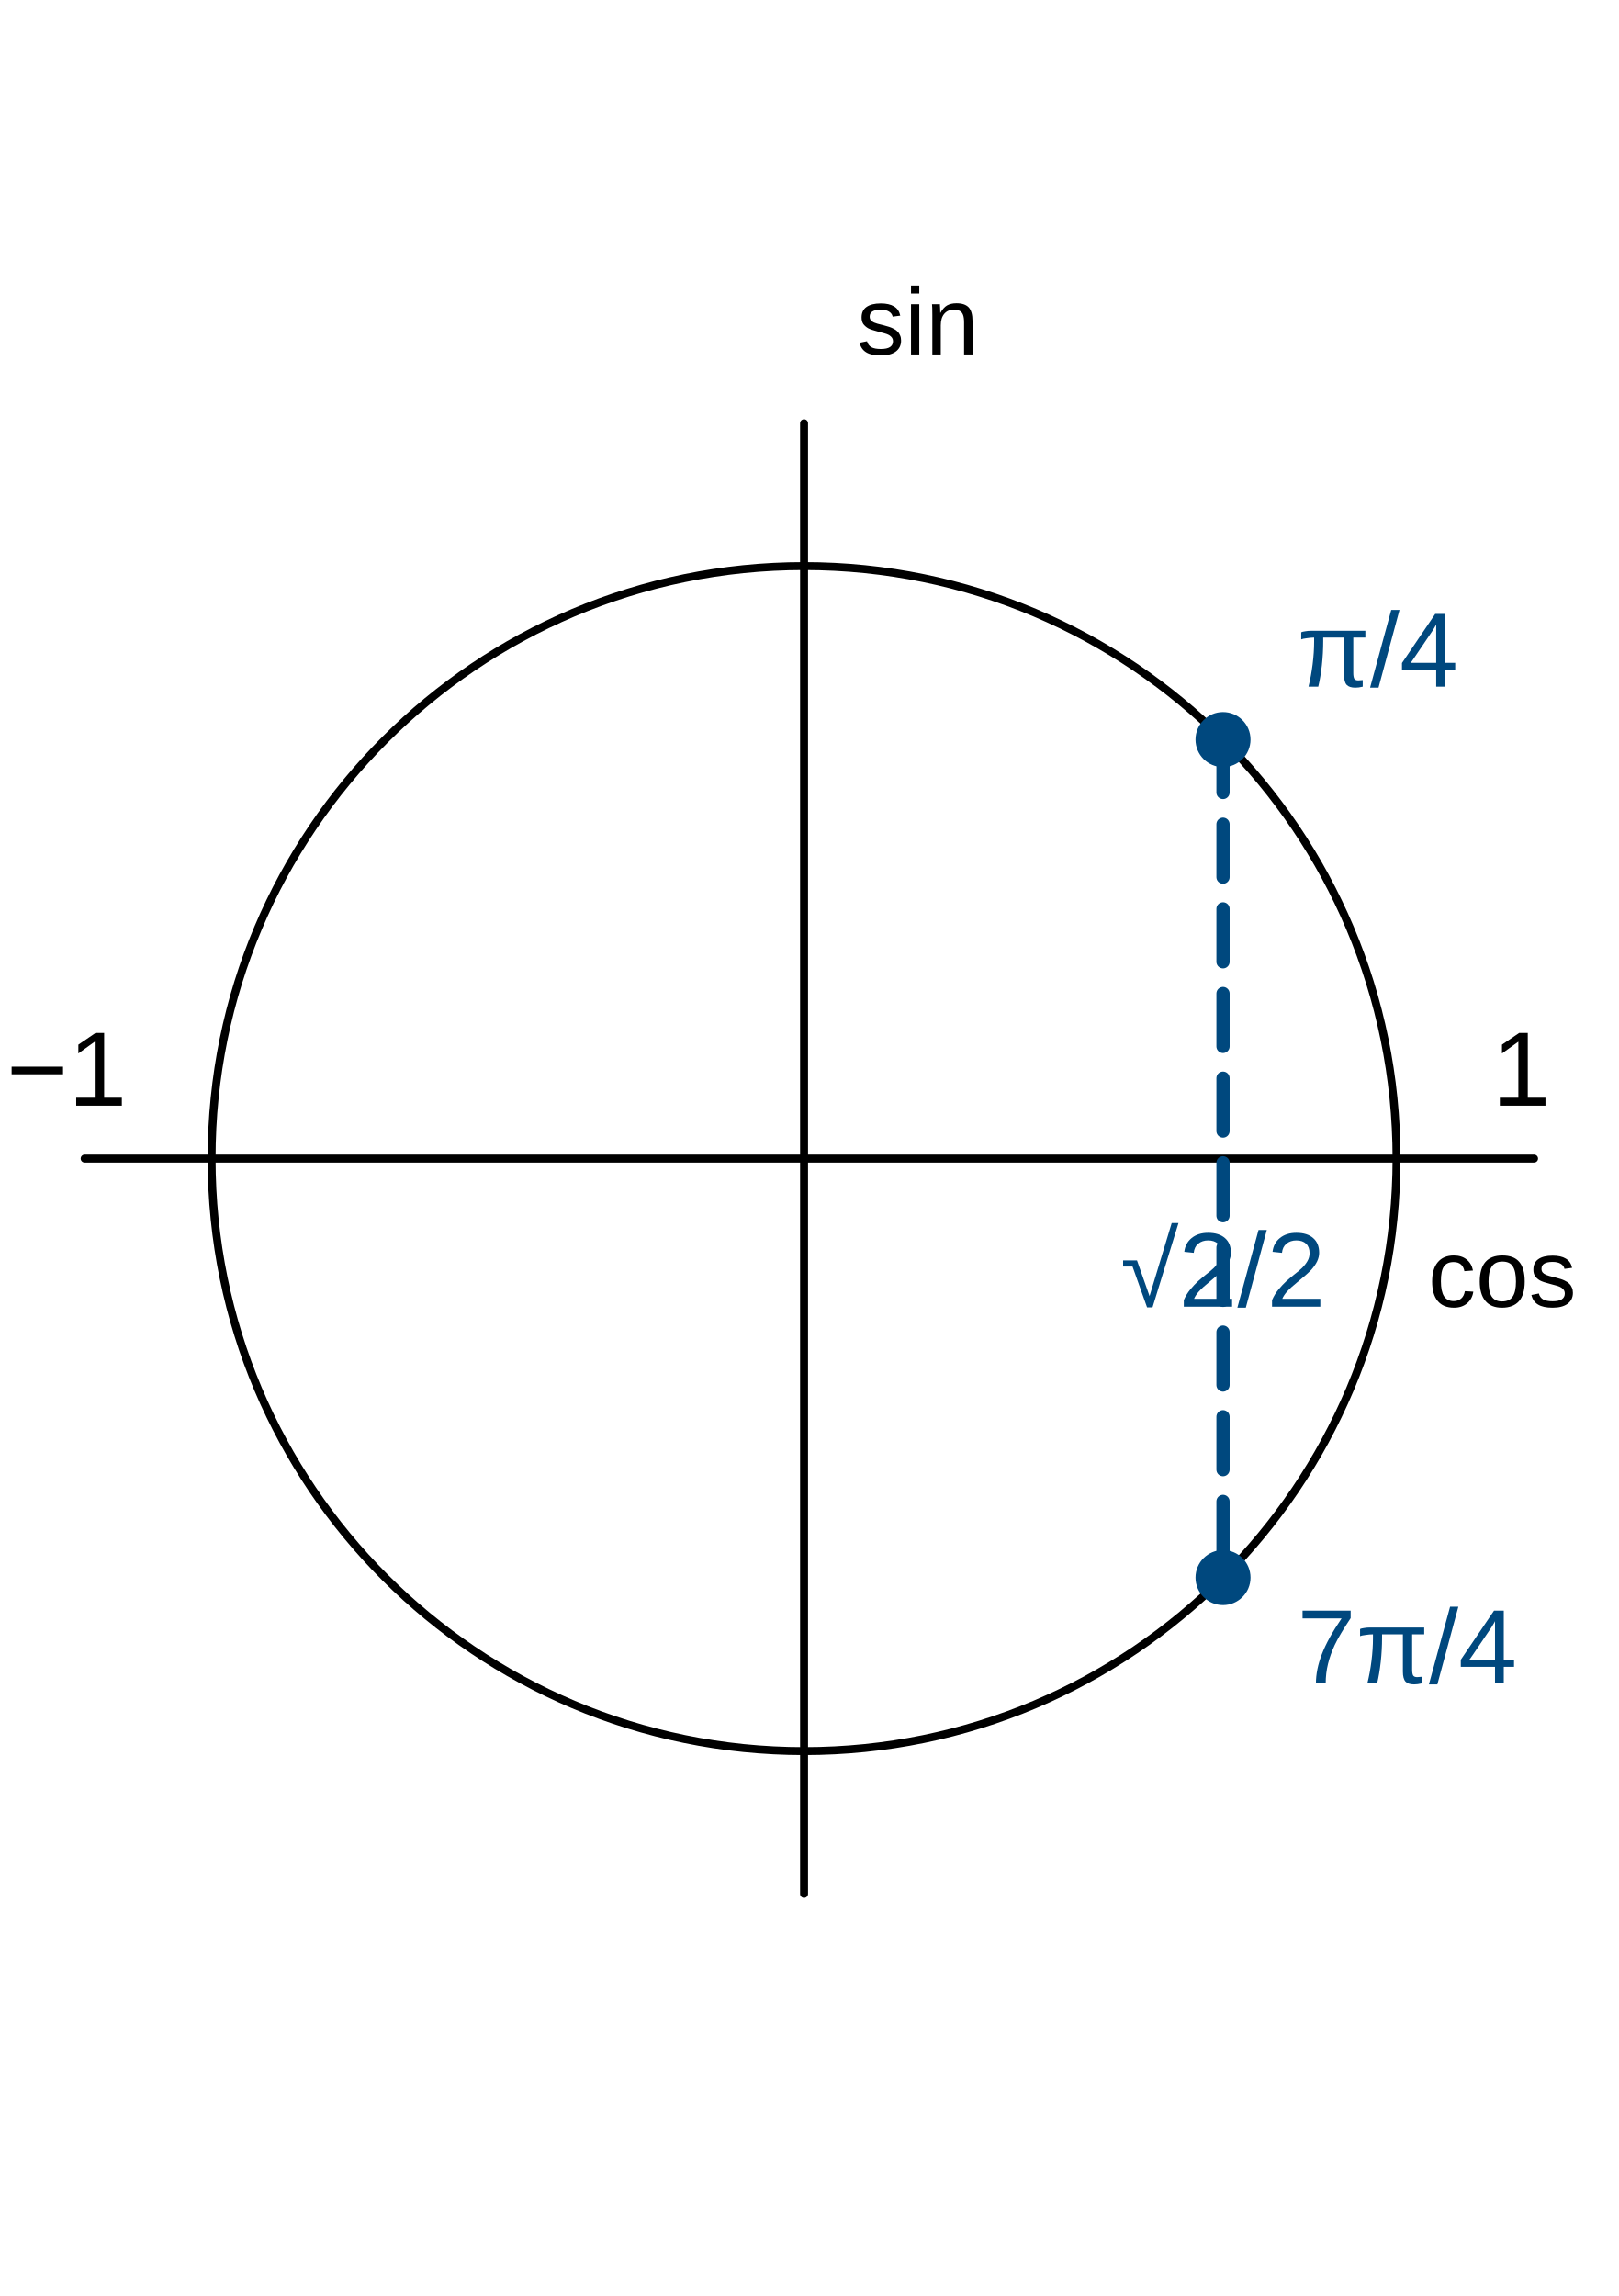
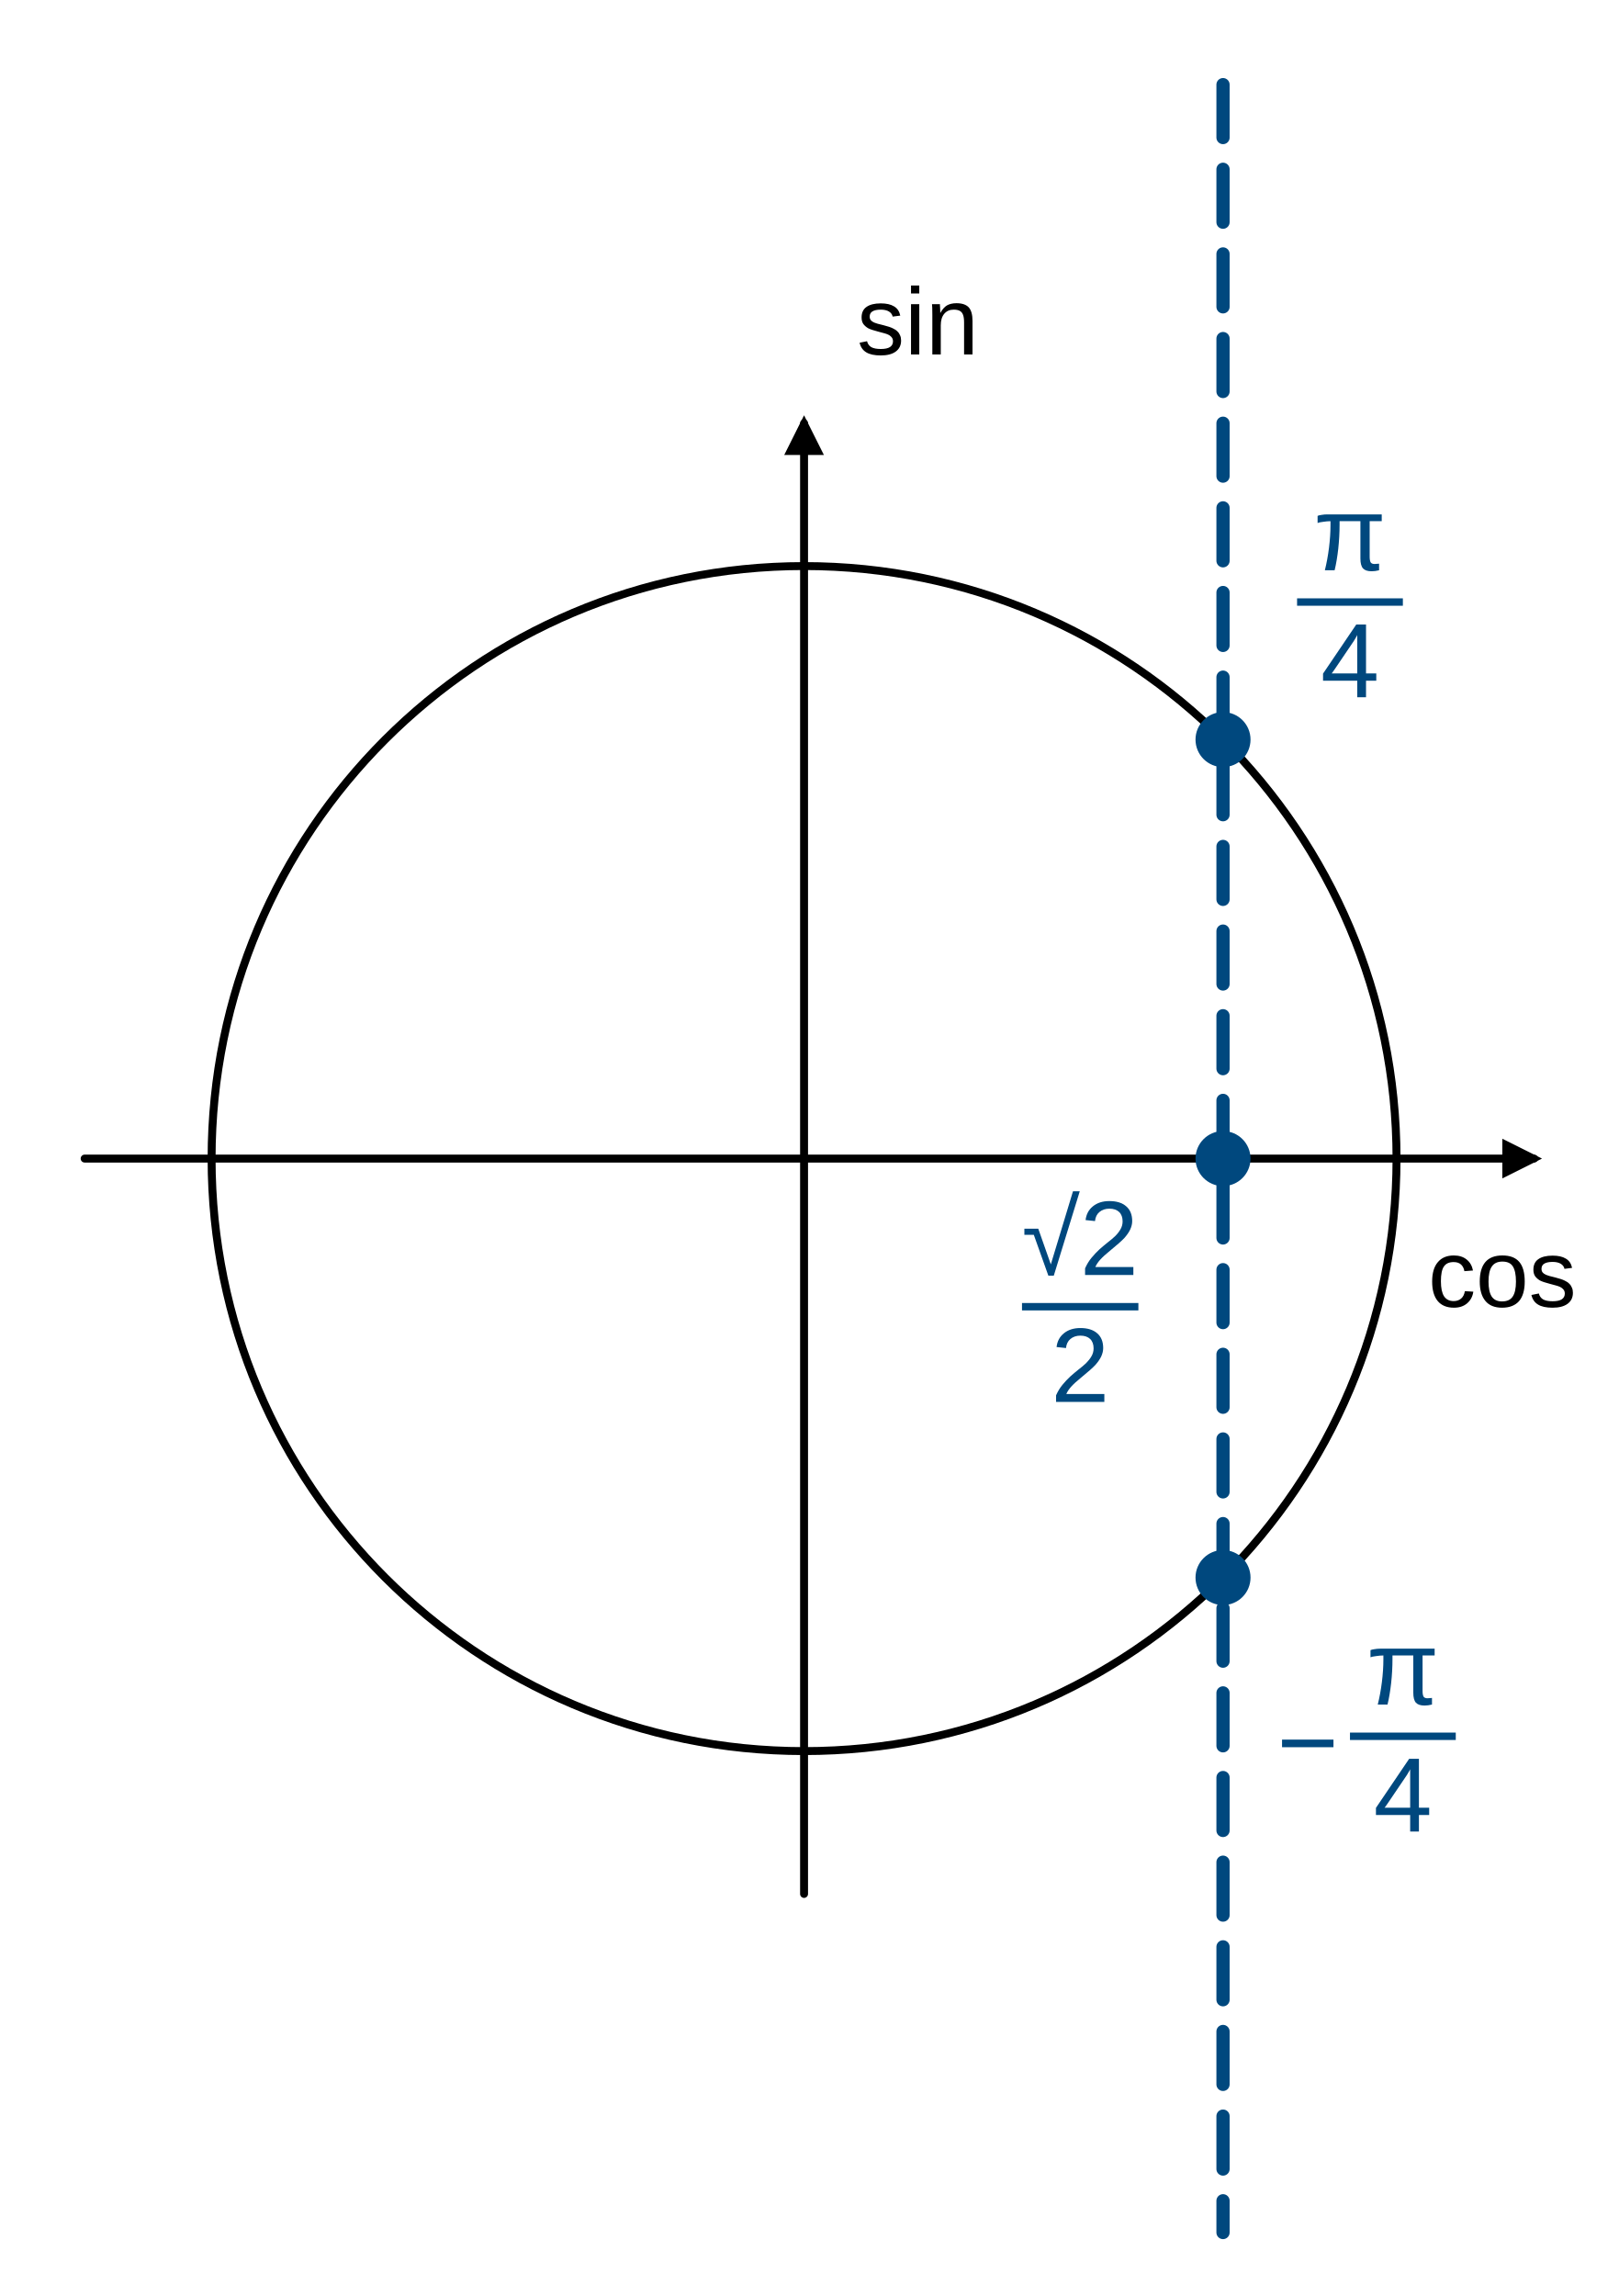
<svg xmlns="http://www.w3.org/2000/svg" width="153" height="217" viewBox="0 0 153 217" role="img" aria-labelledby="title desc">
+   <defs>
+     <marker id="axis-arrow" markerWidth="5" markerHeight="5" refX="4" refY="2.5" orient="auto">
+       <path d="M0,0 L5,2.5 L0,5 Z" fill="#000000" />
+     </marker>
+   </defs>
  <circle cx="76.0" cy="109.5" r="56.0" fill="none" stroke="#000000" stroke-width="0.75" stroke-linecap="round" stroke-linejoin="round" stroke-miterlimit="8" />
-   <line x1="8" y1="109.5" x2="145" y2="109.5" fill="none" stroke="#000000" stroke-width="0.75" stroke-linecap="round" stroke-linejoin="round" stroke-miterlimit="8" />
-   <line x1="76.0" y1="40" x2="76.0" y2="179" fill="none" stroke="#000000" stroke-width="0.75" stroke-linecap="round" stroke-linejoin="round" stroke-miterlimit="8" />
-   <line x1="115.6" y1="69.9" x2="115.6" y2="149.1" fill="none" stroke="#00487E" stroke-width="1.25" stroke-linecap="round" stroke-linejoin="round" stroke-miterlimit="8" stroke-dasharray="5,3" />
+   <line x1="8" y1="109.5" x2="145" y2="109.5" fill="none" stroke="#000000" stroke-width="0.75" stroke-linecap="round" stroke-linejoin="round" stroke-miterlimit="8" marker-end="url(#axis-arrow)" />
+   <line x1="76.0" y1="179" x2="76.0" y2="40" fill="none" stroke="#000000" stroke-width="0.75" stroke-linecap="round" stroke-linejoin="round" stroke-miterlimit="8" marker-end="url(#axis-arrow)" />
+   <line x1="115.6" y1="8" x2="115.6" y2="211" fill="none" stroke="#00487E" stroke-width="1.25" stroke-linecap="round" stroke-linejoin="round" stroke-miterlimit="8" stroke-dasharray="5,3" />
  <circle cx="115.6" cy="69.9" r="2.6" fill="#00487E" />
  <circle cx="115.6" cy="149.1" r="2.6" fill="#00487E" />
-   <text x="115.6" y="123.5" fill="#00487E" font-family="Liberation Sans, DejaVu Sans, sans-serif" font-size="10" text-anchor="middle">√2/2</text>
-   <text x="122.6" y="64.9" fill="#00487E" font-family="Liberation Sans, DejaVu Sans, sans-serif" font-size="10" text-anchor="start">π/4</text>
-   <text x="122.6" y="159.1" fill="#00487E" font-family="Liberation Sans, DejaVu Sans, sans-serif" font-size="10" text-anchor="start">7π/4</text>
-   <text x="141" y="104.5" fill="#000000" font-family="Liberation Sans, DejaVu Sans, sans-serif" font-size="10" text-anchor="start">1</text>
-   <text x="12" y="104.5" fill="#000000" font-family="Liberation Sans, DejaVu Sans, sans-serif" font-size="10" text-anchor="end">−1</text>
+   <circle cx="115.6" cy="109.5" r="2.6" fill="#00487E" />
+   <g data-angle="√2/2" fill="#00487E" font-family="Liberation Sans, DejaVu Sans, sans-serif" font-size="10">
+     <text x="102.1" y="120.5" text-anchor="middle">√2</text>
+     <line x1="96.6" y1="123.5" x2="107.6" y2="123.5" stroke="#00487E" stroke-width="0.7" />
+     <text x="102.1" y="132.5" text-anchor="middle">2</text>
+   </g>
+   <g data-angle="π/4" fill="#00487E" font-family="Liberation Sans, DejaVu Sans, sans-serif" font-size="10">
+     <text x="127.6" y="53.9" text-anchor="middle">π</text>
+     <line x1="122.6" y1="56.9" x2="132.6" y2="56.9" stroke="#00487E" stroke-width="0.7" />
+     <text x="127.6" y="65.9" text-anchor="middle">4</text>
+   </g>
+   <g data-angle="−π/4" fill="#00487E" font-family="Liberation Sans, DejaVu Sans, sans-serif" font-size="10">
+     <text x="123.6" y="168.1" text-anchor="middle">−</text>
+     <text x="132.6" y="161.1" text-anchor="middle">π</text>
+     <line x1="127.6" y1="164.1" x2="137.6" y2="164.1" stroke="#00487E" stroke-width="0.7" />
+     <text x="132.6" y="173.1" text-anchor="middle">4</text>
+   </g>
  <text x="149" y="123.5" fill="#000000" font-family="Liberation Sans, DejaVu Sans, sans-serif" font-size="9" text-anchor="end">cos</text>
  <text x="81" y="33.5" fill="#000000" font-family="Liberation Sans, DejaVu Sans, sans-serif" font-size="9" text-anchor="start">sin</text>
</svg>
